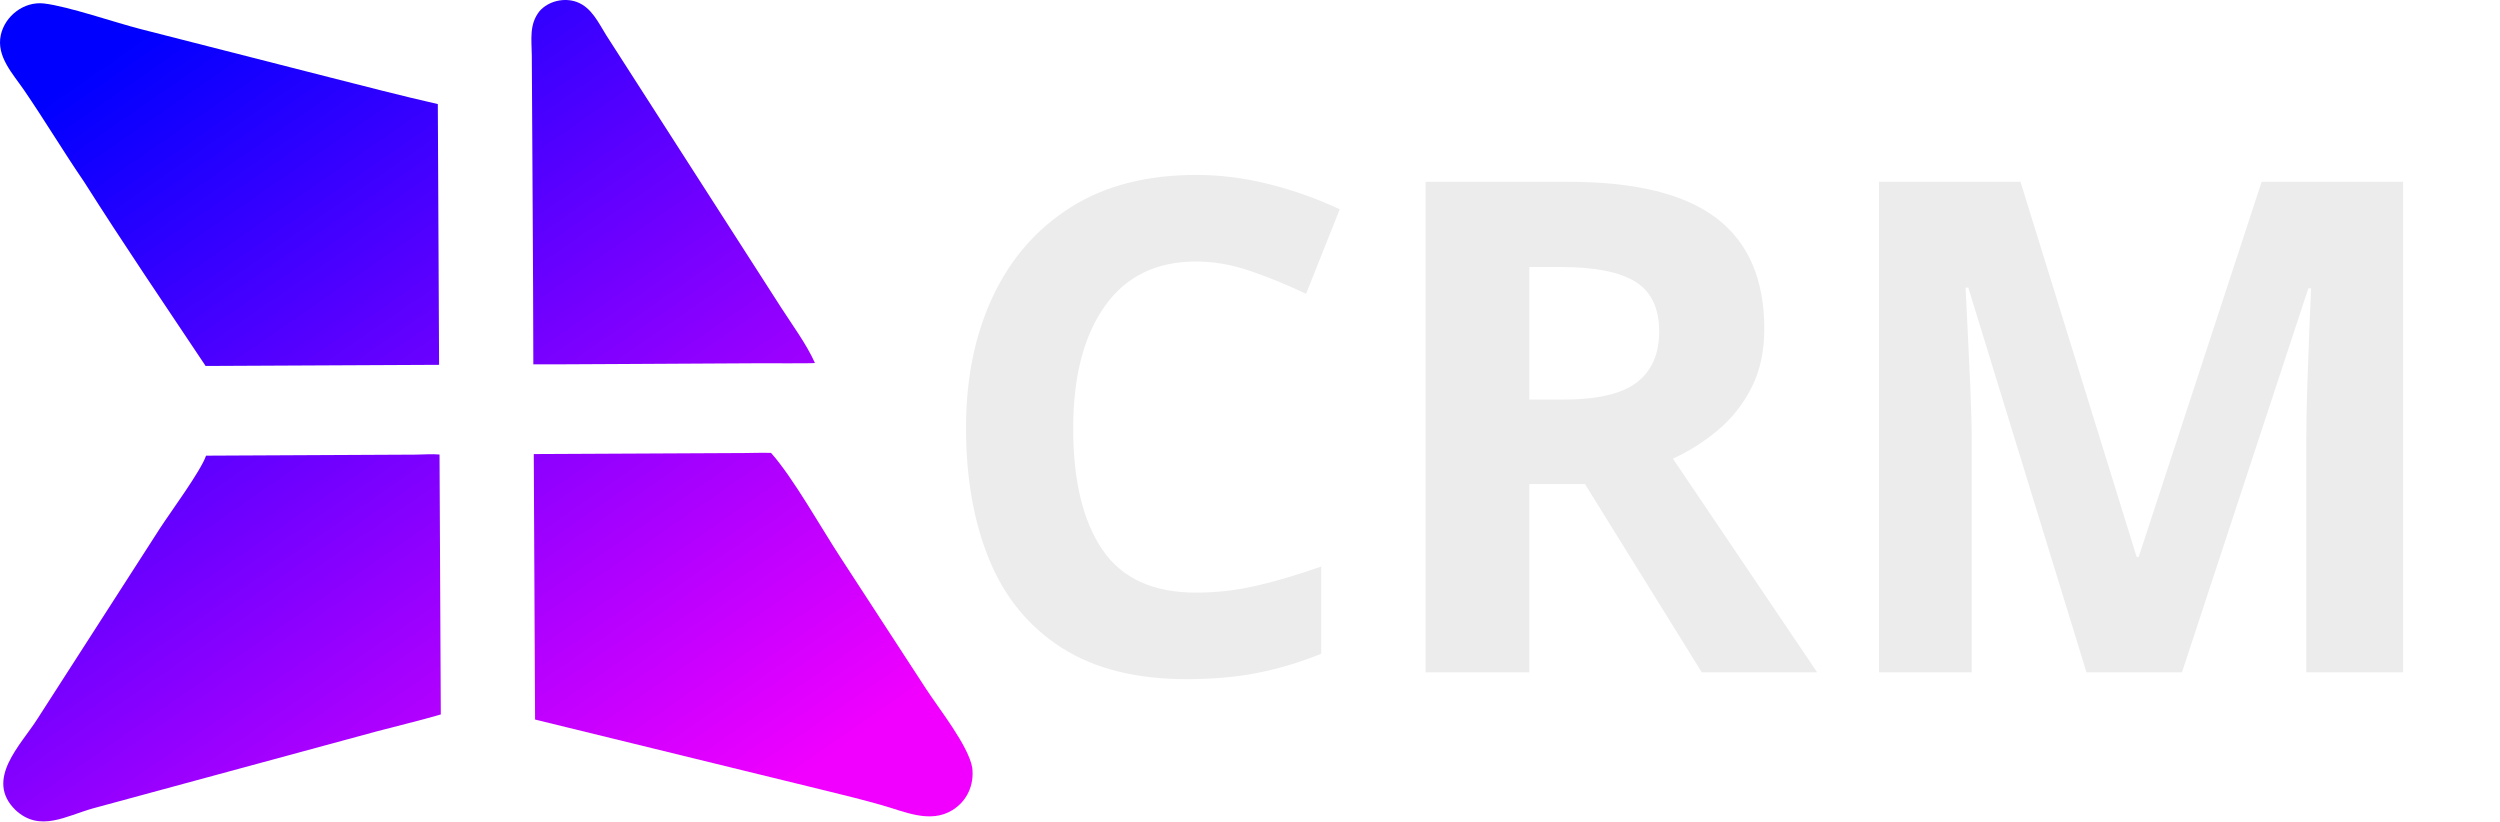
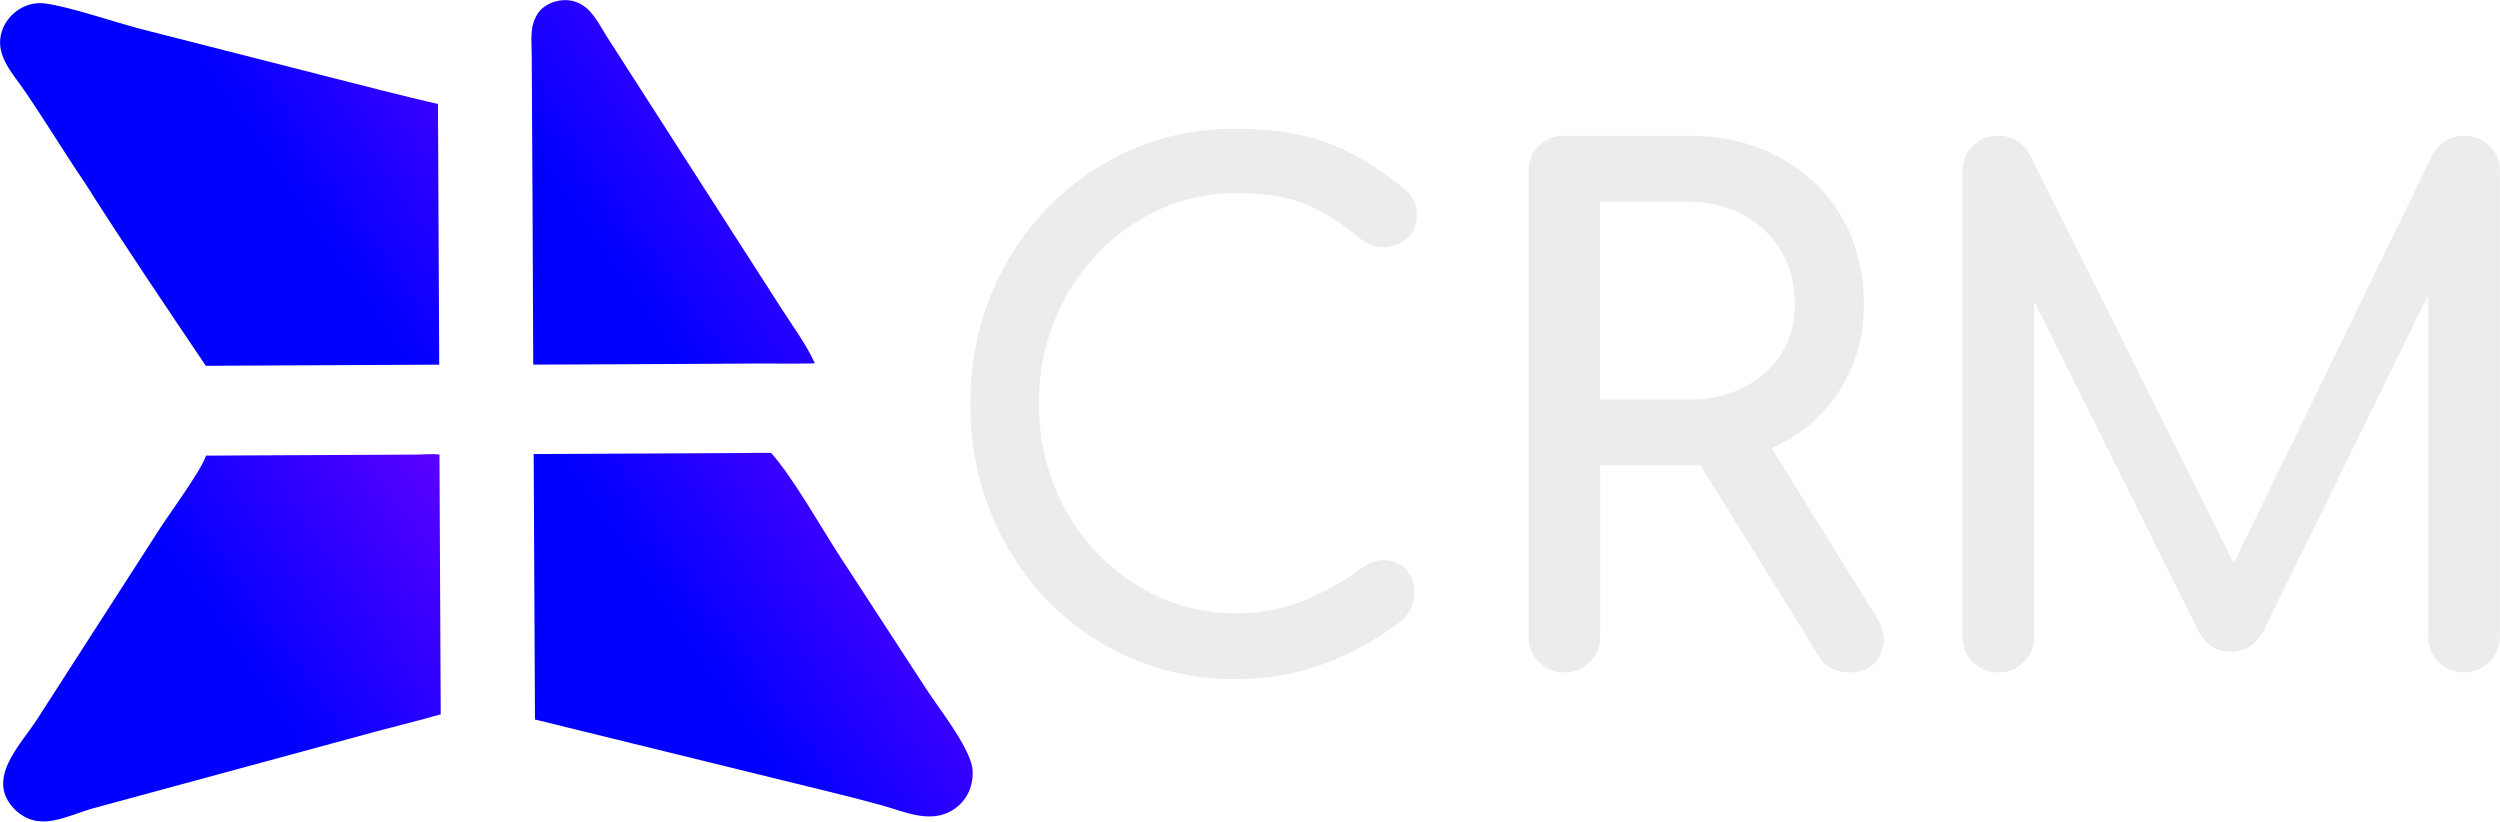
- <svg xmlns="http://www.w3.org/2000/svg" xmlns:xlink="http://www.w3.org/1999/xlink" width="893.374" height="293.535" viewBox="0 0 893.374 293.535" version="1.1" id="svg1" xml:space="preserve">
-   <defs id="defs1">
-     <linearGradient id="linearGradient1">
-       <stop style="stop-color:#0000ff;stop-opacity:1;" offset="0" id="stop1" />
-       <stop style="stop-color:#f100ff;stop-opacity:1;" offset="1" id="stop2" />
-     </linearGradient>
-     <linearGradient xlink:href="#linearGradient1" id="linearGradient2" x1="60.747" y1="395.879" x2="449.387" y2="129.963" gradientUnits="userSpaceOnUse" />
-     <linearGradient xlink:href="#linearGradient1" id="linearGradient3" gradientUnits="userSpaceOnUse" x1="60.747" y1="395.879" x2="449.387" y2="129.963" />
-     <linearGradient xlink:href="#linearGradient1" id="linearGradient4" gradientUnits="userSpaceOnUse" x1="60.747" y1="395.879" x2="449.387" y2="129.963" />
-     <linearGradient xlink:href="#linearGradient1" id="linearGradient5" gradientUnits="userSpaceOnUse" x1="60.747" y1="395.879" x2="449.387" y2="129.963" />
-     <linearGradient xlink:href="#linearGradient1" id="linearGradient6" gradientUnits="userSpaceOnUse" x1="60.747" y1="395.879" x2="449.387" y2="129.963" />
-   </defs>
+ <svg xmlns="http://www.w3.org/2000/svg" version="1.1" id="svg1" x="0px" y="0px" viewBox="0 0 893.4 293.5" style="enable-background:new 0 0 893.4 293.5;" xml:space="preserve">
+   <style type="text/css">
+ 	.st0{fill:url(#path1_00000013161728226077239010000006158157541436705433_);}
+ 	.st1{fill:url(#path2_00000029015531886950916990000003943606238353796771_);}
+ 	.st2{fill:url(#path3_00000026844673811944072030000004889302937908241050_);}
+ 	.st3{fill:url(#path4_00000084508217776700291430000012030770810956545452_);}
+ 	.st4{enable-background:new    ;}
+ 	.st5{fill:#ECECEC;}
+ </style>
  <g id="layer1" transform="translate(-92.94531,-368.004)">
-     <g style="display:block;fill:url(#linearGradient2)" id="g1" transform="matrix(0.00365222,0.748192,-0.748192,0.00365222,456.0784,322.0076)">
-       <path fill="#000000" d="m 277.215,118.437 c 11.913,-10.511 36.316,-23.982 50.16,-32.97 L 390.38,44.89 c 9.19,-5.894 27.237,-20.118 37.664,-21.814 8.116,-0.95 15.868,2.477 20.199,9.57 6.527,10.688 0.568,22.88 -2.54,33.701 -2.544,8.859 -4.836,17.787 -7.048,26.734 L 404.016,231.76 H 299.688 277.215 l -10e-4,-100.602 c -0.003,-4.241 -0.157,-8.481 10e-4,-12.721 z" id="path1" style="fill:url(#linearGradient3)" />
-       <path fill="#000000" d="m 65.659,227.952 c -4.829,-4.292 -6.501,-11.854 -4.244,-17.83 2.655,-7.029 10.006,-10.286 15.97,-13.977 L 207.864,113.261 c 8.393,-5.347 17.515,-12.025 26.51,-16.003 0.255,0.496 -0.004,24.155 -0.004,26.435 -0.001,46.359 0.119,104.005 0.004,108.067 -49.16,-0.145 -98.384,0.005 -147.562,0.013 -7.585,0.045 -14.849,1.267 -21.153,-3.821 z" id="path2" style="fill:url(#linearGradient4)" />
-       <path fill="#000000" d="m 146.229,445.839 c -14.498,9.811 -29.589,18.743 -44.094,28.567 -7.771,5.263 -16.106,13.19 -26.263,10.935 -9.178,-2.037 -16.132,-11.196 -15.006,-20.654 1.366,-11.475 9.393,-34.263 12.571,-46.577 l 23.239,-89.213 c 4.499,-17.37 9.098,-34.639 13.165,-52.123 h 124.533 v 111.513 c -29.068,19.202 -58.758,39.141 -88.145,57.552 z" id="path3" style="fill:url(#linearGradient5)" />
-       <path fill="#000000" d="m 277.215,388.287 -0.006,-100.236 c -0.009,-3.729 -0.353,-7.569 0.006,-11.277 h 124.15 c 2.919,10.191 5.271,20.473 7.951,30.72 l 36.074,135.568 c 3.586,13.019 11.474,25.555 0.601,37.09 -14.583,14.763 -30.959,-2.693 -43.422,-10.684 l -90.695,-58.956 c -7.455,-4.875 -27.494,-19.798 -34.659,-22.225 z" id="path4" style="fill:url(#linearGradient6)" />
+     <g id="g1" transform="matrix(0.00365222,0.748192,-0.748192,0.00365222,456.0784,322.0076)">
+       <linearGradient id="path1_00000088845407638526548460000003127575079323874735_" gradientUnits="userSpaceOnUse" x1="1179.657" y1="686.7" x2="1568.297" y2="952.616" gradientTransform="matrix(3.652000e-03 -0.7482 -0.7482 -3.652000e-03 556.3737 1260.757)">
+         <stop offset="0" style="stop-color:#0000FF" />
+         <stop offset="1" style="stop-color:#F100FF" />
+       </linearGradient>
+       <path id="path1" style="fill:url(#path1_00000088845407638526548460000003127575079323874735_);" d="M277.2,118.4    c11.9-10.5,36.3-24,50.2-33l63-40.6c9.2-5.9,27.2-20.1,37.7-21.8c8.1-0.9,15.9,2.5,20.2,9.6c6.5,10.7,0.6,22.9-2.5,33.7    c-2.5,8.9-4.8,17.8-7,26.7L404,231.8l-104.3,0h-22.5l0-100.6C277.2,126.9,277.1,122.7,277.2,118.4z" />
+       <linearGradient id="path2_00000148644175272774190940000011436986868813324422_" gradientUnits="userSpaceOnUse" x1="1258.974" y1="741.541" x2="1647.615" y2="1007.457" gradientTransform="matrix(3.652000e-03 -0.7482 -0.7482 -3.652000e-03 556.3737 1260.757)">
+         <stop offset="0" style="stop-color:#0000FF" />
+         <stop offset="1" style="stop-color:#F100FF" />
+       </linearGradient>
+       <path id="path2" style="fill:url(#path2_00000148644175272774190940000011436986868813324422_);" d="M65.7,228    c-4.8-4.3-6.5-11.9-4.2-17.8c2.7-7,10-10.3,16-14l130.5-82.9c8.4-5.3,17.5-12,26.5-16c0.3,0.5,0,24.2,0,26.4    c0,46.4,0.1,104,0,108.1c-49.2-0.1-98.4,0-147.6,0C79.2,231.8,72,233,65.7,228L65.7,228z" />
+       <linearGradient id="path3_00000178186205709335560720000008918689465201998752_" gradientUnits="userSpaceOnUse" x1="1141.04" y1="660" x2="1529.68" y2="925.916" gradientTransform="matrix(3.652000e-03 -0.7482 -0.7482 -3.652000e-03 556.3737 1260.757)">
+         <stop offset="0" style="stop-color:#0000FF" />
+         <stop offset="1" style="stop-color:#F100FF" />
+       </linearGradient>
+       <path id="path3" style="fill:url(#path3_00000178186205709335560720000008918689465201998752_);" d="M146.2,445.8    c-14.5,9.8-29.6,18.7-44.1,28.6c-7.8,5.3-16.1,13.2-26.3,10.9c-9.2-2-16.1-11.2-15-20.7c1.4-11.5,9.4-34.3,12.6-46.6l23.2-89.2    c4.5-17.4,9.1-34.6,13.2-52.1l124.5,0l0,111.5C205.3,407.5,175.6,427.4,146.2,445.8z" />
+       <linearGradient id="path4_00000126282007609747019460000005982066677520628103_" gradientUnits="userSpaceOnUse" x1="981.487" y1="549.683" x2="1370.127" y2="815.599" gradientTransform="matrix(3.652000e-03 -0.7482 -0.7482 -3.652000e-03 556.3737 1260.757)">
+         <stop offset="0" style="stop-color:#0000FF" />
+         <stop offset="1" style="stop-color:#F100FF" />
+       </linearGradient>
+       <path id="path4" style="fill:url(#path4_00000126282007609747019460000005982066677520628103_);" d="M277.2,388.3l0-100.2    c0-3.7-0.4-7.6,0-11.3l124.1,0c2.9,10.2,5.3,20.5,8,30.7l36.1,135.6c3.6,13,11.5,25.6,0.6,37.1c-14.6,14.8-31-2.7-43.4-10.7    l-90.7-59C304.4,405.6,284.4,390.7,277.2,388.3z" />
    </g>
-     <text xml:space="preserve" style="font-weight:bold;font-size:245.483px;font-family:Comfortaa;-inkscape-font-specification:'Comfortaa Bold';fill:#ececec;fill-opacity:1;stroke-width:15.547" x="423.918" y="608.251" id="text15">
-       <tspan id="tspan15" x="423.918" y="608.251" style="fill:#ececec;fill-opacity:1;stroke-width:15.547">CRM</tspan>
-     </text>
+     <g>
+       <g class="st4">
+         <path class="st5" d="M534.4,610.7c-13.3,0-25.7-2.5-37.2-7.5c-11.5-5-21.6-11.9-30.2-20.9c-8.6-8.9-15.3-19.4-20.1-31.3     c-4.8-11.9-7.2-24.9-7.2-38.8c0-13.7,2.4-26.6,7.2-38.4c4.8-11.9,11.5-22.3,20.1-31.2c8.6-8.9,18.6-15.9,30.1-21     c11.5-5.1,23.9-7.6,37.3-7.6c12.6,0,23.4,1.6,32.5,4.9c9.1,3.3,18.2,8.7,27.4,16.2c1.3,1,2.3,2,3.1,3.1c0.7,1.1,1.2,2.1,1.5,3.2     c0.2,1.1,0.4,2.3,0.4,3.8c0,3.1-1.1,5.7-3.3,7.7c-2.2,2-4.9,3.2-8,3.4c-3.1,0.2-6.1-0.8-9.1-3.1c-6.1-5.2-12.3-9.2-18.8-12     c-6.5-2.8-15-4.2-25.7-4.2c-9.7,0-18.7,2-27.2,5.9c-8.5,3.9-16,9.3-22.5,16.2c-6.5,6.9-11.5,14.9-15.1,23.9     c-3.6,9.1-5.4,18.8-5.4,29.1c0,10.5,1.8,20.3,5.4,29.3c3.6,9.1,8.6,17.1,15.1,23.9c6.5,6.9,14,12.2,22.5,16.1     c8.5,3.8,17.6,5.8,27.2,5.8c8.3,0,16.2-1.4,23.7-4.3c7.4-2.9,14.6-6.8,21.5-11.9c2.9-2.1,5.8-3.1,8.7-2.8     c2.9,0.2,5.3,1.4,7.2,3.4c2,2,2.9,4.9,2.9,8.5c0,1.6-0.3,3.2-1,4.8c-0.7,1.6-1.6,3-2.9,4.3c-8.8,7-18.3,12.4-28.4,16     C556.1,608.9,545.5,610.7,534.4,610.7z" />
+         <path class="st5" d="M652,608.3c-3.6,0-6.6-1.2-9.1-3.7c-2.5-2.5-3.7-5.5-3.7-9.1V429.3c0-3.8,1.2-6.8,3.7-9.2     c2.5-2.4,5.5-3.6,9.1-3.6h44.2c12.3,0,23.2,2.6,32.6,7.7c9.5,5.2,16.9,12.2,22.2,21.2c5.3,9,8,19.5,8,31.4c0,11.1-2.7,21-8,29.7     c-5.3,8.7-12.7,15.5-22.2,20.4c-9.5,4.9-20.4,7.4-32.6,7.4h-31.4v61.1c0,3.6-1.2,6.6-3.6,9.1C658.8,607,655.7,608.3,652,608.3z      M664.7,510.8h31.4c7.5,0,14.2-1.4,19.9-4.3c5.7-2.9,10.2-6.9,13.5-12c3.3-5.2,4.9-11,4.9-17.6c0-7.2-1.6-13.6-4.9-19.1     c-3.3-5.6-7.8-9.9-13.5-13c-5.7-3.1-12.4-4.7-19.9-4.7h-31.4V510.8z M753.8,608.3c-2.3,0-4.4-0.5-6.3-1.5c-1.9-1-3.5-2.5-4.8-4.7     l-44.2-71.2l24.8-7.1l40.3,64.8c2.9,4.7,3.4,9.2,1.2,13.4C762.8,606.2,759.1,608.3,753.8,608.3z" />
+         <path class="st5" d="M807.1,608.3c-3.6,0-6.6-1.2-9.1-3.7c-2.5-2.5-3.7-5.5-3.7-9.1V429.3c0-3.8,1.2-6.8,3.7-9.2     c2.5-2.4,5.5-3.6,9.1-3.6c4.9,0,8.7,2.3,11.3,6.9l76.8,153.9h-7.9l74.9-153.9c2.6-4.6,6.4-6.9,11.3-6.9c3.6,0,6.6,1.2,9.1,3.6     c2.5,2.4,3.7,5.4,3.7,9.2v166.2c0,3.6-1.3,6.6-3.8,9.1c-2.5,2.5-5.5,3.7-9,3.7c-3.6,0-6.6-1.2-9.1-3.7c-2.5-2.5-3.7-5.5-3.7-9.1     V464.6l4.9-1.2l-64.3,131.1c-2.8,4.3-6.5,6.4-11,6.4c-5.4,0-9.3-2.5-11.8-7.6L815,465.9l4.9-1.2v130.8c0,3.6-1.2,6.6-3.7,9.1     C813.7,607,810.7,608.3,807.1,608.3z" />
+       </g>
+     </g>
  </g>
</svg>
